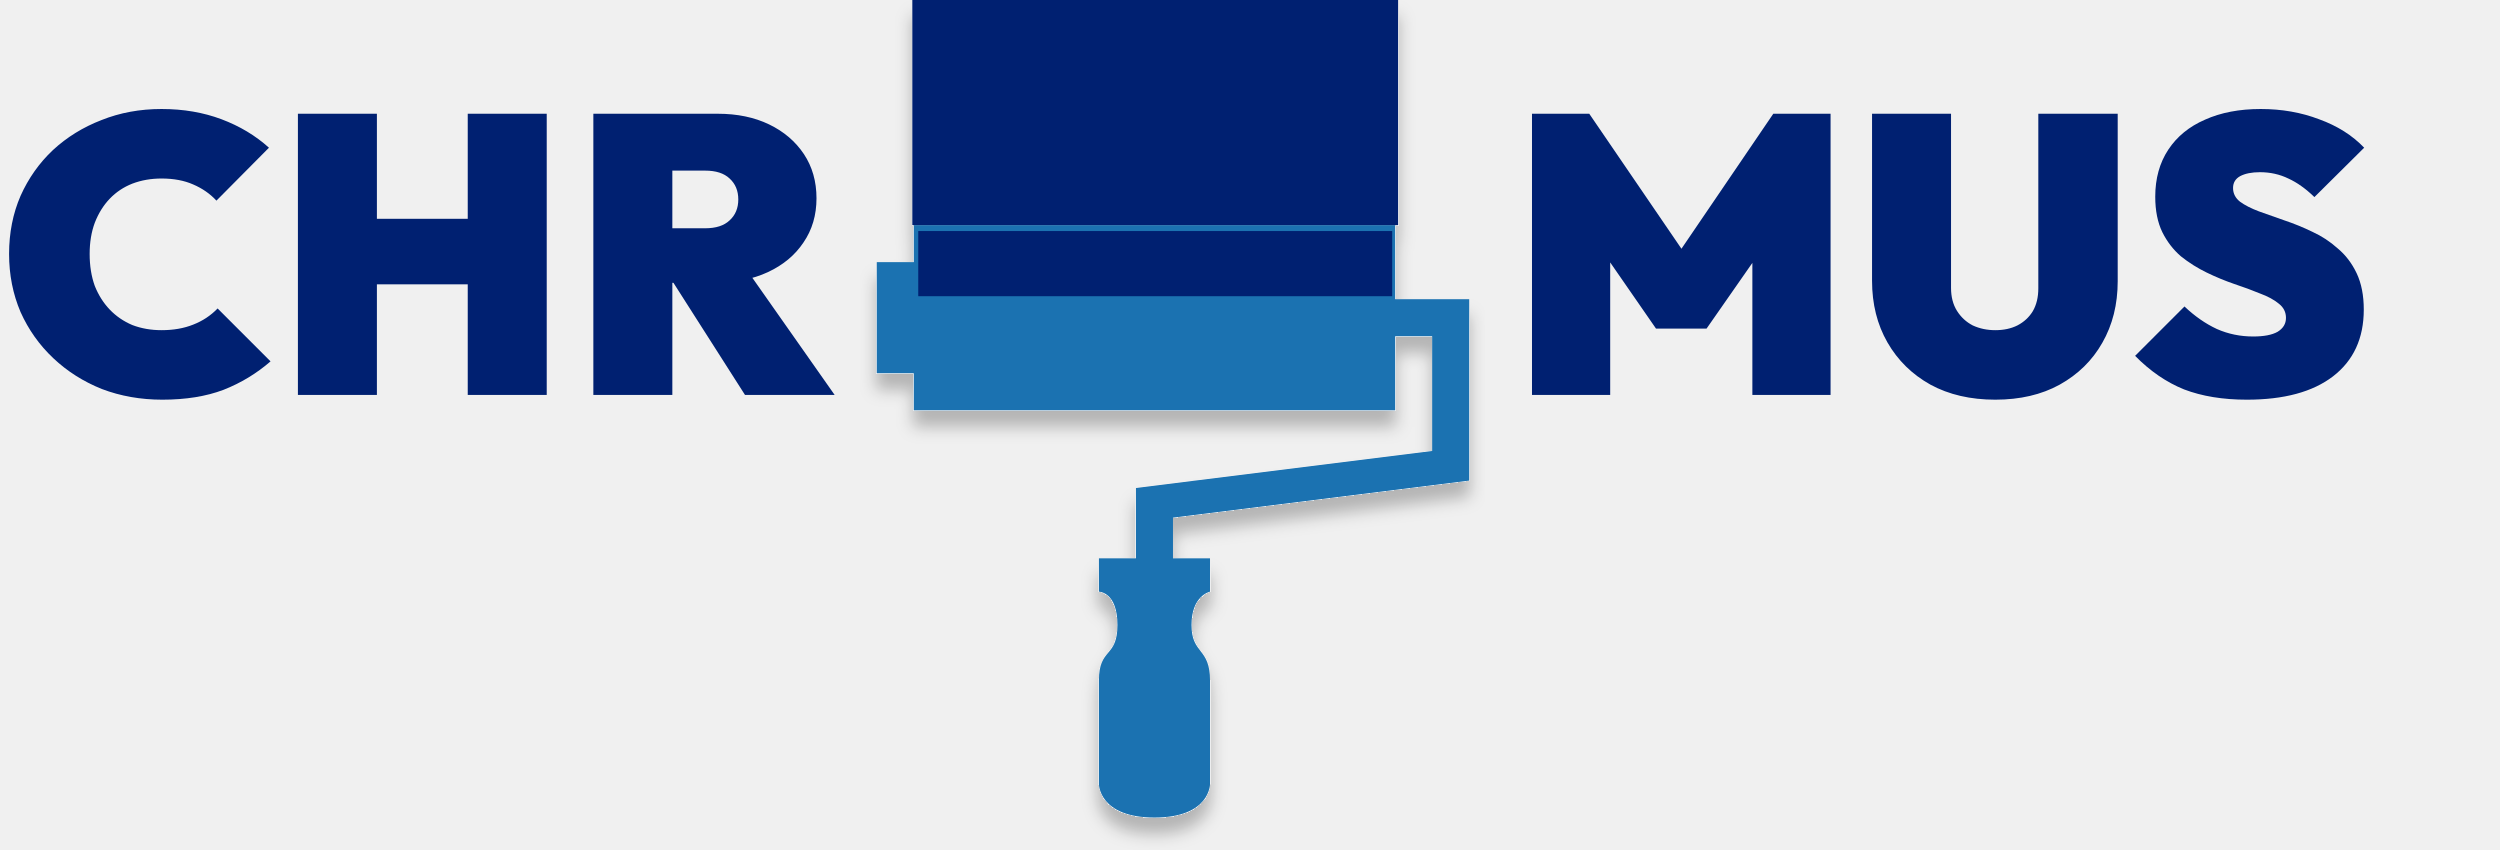
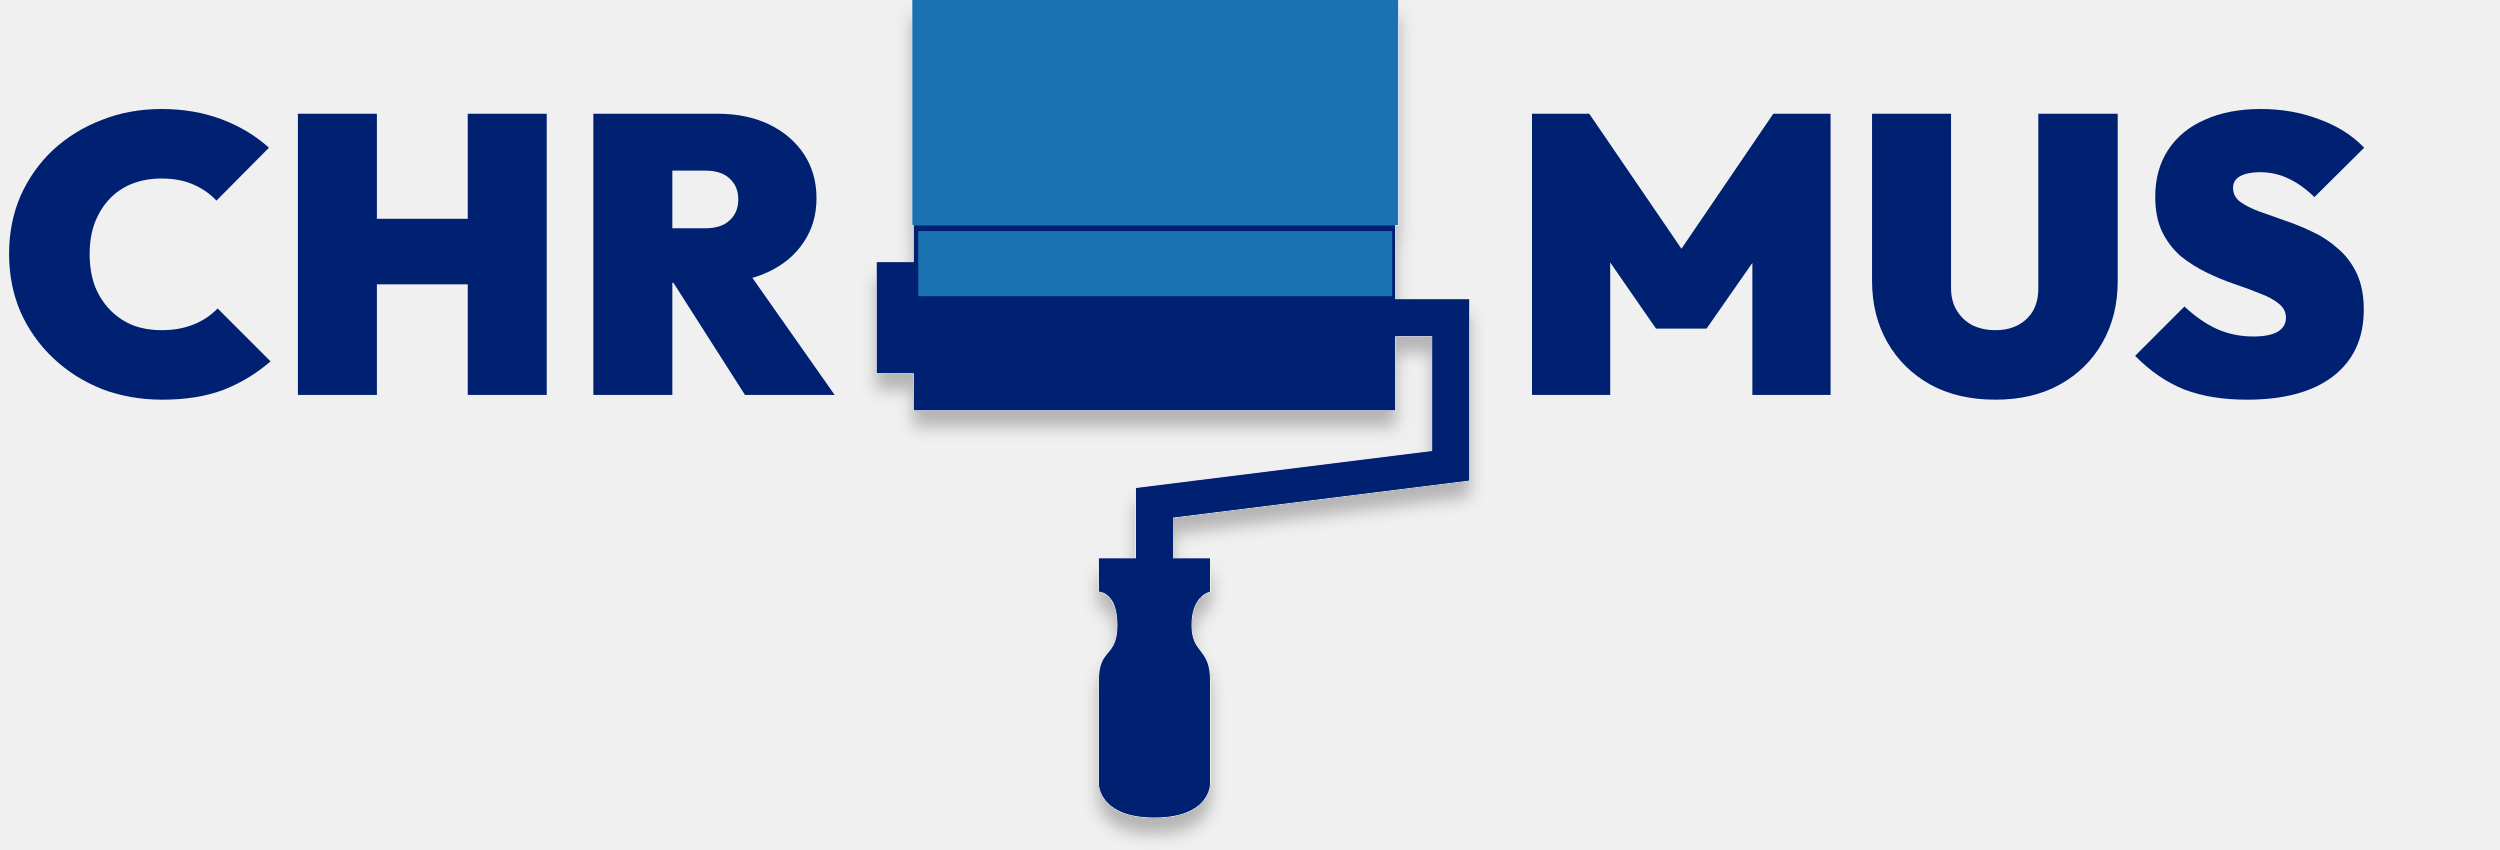
<svg xmlns="http://www.w3.org/2000/svg" width="633" height="215" viewBox="0 0 633 215" fill="none">
  <g filter="url(#filter0_d_95_24)">
    <g clip-path="url(#clip0_95_24)">
-       <path d="M372 121.688V75.75H353.25V57H231.375V66.375H222V94.5H231.375V103.875H353.25V85.125H362.625V114.187L287.625 123.562V141.375H278.25V149.812C278.25 149.812 282.938 149.813 282.938 158.25C282.938 166.688 278.25 163.875 278.25 172.313V198.563C278.25 198.563 278.25 207 292.312 207C306.375 207 306.375 198.563 306.375 198.563V172.313C306.375 163.875 301.688 165.75 301.688 158.25C301.688 150.75 306.375 149.812 306.375 149.812V141.375H297V131.063L372 121.688Z" fill="#1B72B1" />
-       <rect x="232.5" y="58.5" width="120" height="16.5" fill="#002071" />
+       <path d="M372 121.688V75.75H353.25V57H231.375V66.375H222V94.5H231.375V103.875H353.25V85.125H362.625V114.187L287.625 123.562V141.375H278.25V149.812C278.25 149.812 282.938 149.813 282.938 158.25C282.938 166.688 278.25 163.875 278.25 172.313V198.563C278.25 198.563 278.25 207 292.312 207C306.375 207 306.375 198.563 306.375 198.563V172.313C306.375 163.875 301.688 165.75 301.688 158.25C301.688 150.75 306.375 149.812 306.375 149.812V141.375H297V131.063L372 121.688Z" fill="#002071" />
+       <rect x="232.5" y="58.5" width="120" height="16.5" fill="#1B72B1" />
    </g>
-     <rect x="231" width="123" height="57" fill="#002071" />
+     <rect x="231" width="123" height="57" fill="#1B72B1" />
  </g>
  <path d="M387.9 100V28.8H402.4L428.9 67.6H422.6L449 28.8H463.5V100H443.7V61.6L446.6 62.4L432.1 83.2H419.3L404.9 62.4L407.7 61.6V100H387.9ZM505.202 101.2C498.936 101.2 493.469 99.933 488.802 97.4C484.136 94.8 480.502 91.233 477.902 86.7C475.302 82.167 474.002 76.967 474.002 71.1V28.8H494.002V72.9C494.002 75.167 494.502 77.1 495.502 78.7C496.502 80.3 497.836 81.533 499.502 82.4C501.236 83.2 503.136 83.6 505.202 83.6C507.336 83.6 509.202 83.2 510.802 82.4C512.469 81.533 513.769 80.333 514.702 78.8C515.636 77.2 516.102 75.267 516.102 73V28.8H536.202V71.2C536.202 77.067 534.902 82.267 532.302 86.8C529.769 91.267 526.169 94.8 521.502 97.4C516.902 99.933 511.469 101.2 505.202 101.2ZM568.908 101.2C562.841 101.2 557.541 100.333 553.008 98.6C548.541 96.8 544.408 93.967 540.608 90.1L553.108 77.6C555.708 80.067 558.441 81.967 561.308 83.3C564.174 84.567 567.241 85.2 570.508 85.2C573.241 85.2 575.308 84.8 576.708 84C578.108 83.133 578.808 81.967 578.808 80.5C578.808 79.033 578.208 77.833 577.008 76.9C575.808 75.9 574.208 75.033 572.208 74.3C570.274 73.5 568.108 72.7 565.708 71.9C563.374 71.1 561.041 70.133 558.708 69C556.374 67.867 554.208 66.5 552.208 64.9C550.274 63.233 548.708 61.2 547.508 58.8C546.308 56.333 545.708 53.333 545.708 49.8C545.708 45.2 546.808 41.233 549.008 37.9C551.208 34.567 554.308 32.033 558.308 30.3C562.308 28.5 567.008 27.6 572.408 27.6C577.741 27.6 582.674 28.467 587.208 30.2C591.808 31.867 595.608 34.267 598.608 37.4L586.008 49.9C583.808 47.767 581.608 46.2 579.408 45.2C577.208 44.133 574.808 43.6 572.208 43.6C570.141 43.6 568.474 43.933 567.208 44.6C566.008 45.267 565.408 46.267 565.408 47.6C565.408 49 566.008 50.167 567.208 51.1C568.408 51.967 569.974 52.767 571.908 53.5C573.908 54.233 576.074 55 578.408 55.8C580.808 56.6 583.174 57.567 585.508 58.7C587.841 59.767 589.974 61.167 591.908 62.9C593.908 64.567 595.508 66.667 596.708 69.2C597.908 71.733 598.508 74.8 598.508 78.4C598.508 85.667 595.908 91.3 590.708 95.3C585.574 99.233 578.308 101.2 568.908 101.2Z" fill="#002071" />
  <path d="M41.1 101.2C35.633 101.2 30.533 100.3 25.8 98.5C21.133 96.633 17.033 94.033 13.5 90.7C9.967 87.367 7.2 83.467 5.2 79C3.267 74.467 2.3 69.567 2.3 64.3C2.3 58.967 3.267 54.067 5.2 49.6C7.2 45.133 9.933 41.267 13.4 38C16.933 34.733 21.033 32.2 25.7 30.4C30.367 28.533 35.433 27.6 40.9 27.6C46.433 27.6 51.5 28.467 56.1 30.2C60.7 31.933 64.7 34.333 68.1 37.4L54.8 50.8C53.2 49.067 51.233 47.7 48.9 46.7C46.633 45.7 43.967 45.2 40.9 45.2C38.233 45.2 35.767 45.633 33.5 46.5C31.3 47.367 29.4 48.633 27.8 50.3C26.2 51.967 24.933 54 24 56.4C23.133 58.733 22.7 61.367 22.7 64.3C22.7 67.3 23.133 70 24 72.4C24.933 74.733 26.2 76.733 27.8 78.4C29.4 80.067 31.3 81.367 33.5 82.3C35.767 83.167 38.233 83.6 40.9 83.6C43.9 83.6 46.567 83.133 48.9 82.2C51.3 81.267 53.367 79.9 55.1 78.1L68.5 91.5C64.967 94.567 61 96.967 56.6 98.7C52.2 100.367 47.033 101.2 41.1 101.2ZM75.431 100V28.8H95.431V100H75.431ZM118.431 100V28.8H138.431V100H118.431ZM86.331 72V55.4H126.231V72H86.331ZM166.436 71.6V57.8H178.536C181.269 57.8 183.336 57.133 184.736 55.8C186.203 54.467 186.936 52.7 186.936 50.5C186.936 48.3 186.203 46.533 184.736 45.2C183.336 43.867 181.269 43.2 178.536 43.2H166.436V28.8H181.736C186.669 28.8 191.003 29.7 194.736 31.5C198.469 33.3 201.403 35.8 203.536 39C205.669 42.2 206.736 45.933 206.736 50.2C206.736 54.467 205.636 58.2 203.436 61.4C201.303 64.6 198.303 67.1 194.436 68.9C190.569 70.7 186.003 71.6 180.736 71.6H166.436ZM150.236 100V28.8H170.236V100H150.236ZM188.636 100L169.236 69.6L187.236 65.7L211.336 100H188.636Z" fill="#002071" />
  <defs>
    <filter id="filter0_d_95_24" x="218" y="0" width="158" height="215" filterUnits="userSpaceOnUse" color-interpolation-filters="sRGB">
      <feFlood flood-opacity="0" result="BackgroundImageFix" />
      <feColorMatrix in="SourceAlpha" type="matrix" values="0 0 0 0 0 0 0 0 0 0 0 0 0 0 0 0 0 0 127 0" result="hardAlpha" />
      <feOffset dy="4" />
      <feGaussianBlur stdDeviation="2" />
      <feComposite in2="hardAlpha" operator="out" />
      <feColorMatrix type="matrix" values="0 0 0 0 0 0 0 0 0 0 0 0 0 0 0 0 0 0 0.25 0" />
      <feBlend mode="normal" in2="BackgroundImageFix" result="effect1_dropShadow_95_24" />
      <feBlend mode="normal" in="SourceGraphic" in2="effect1_dropShadow_95_24" result="shape" />
    </filter>
    <clipPath id="clip0_95_24">
      <rect width="150" height="150" fill="white" transform="translate(222 57)" />
    </clipPath>
  </defs>
</svg>
